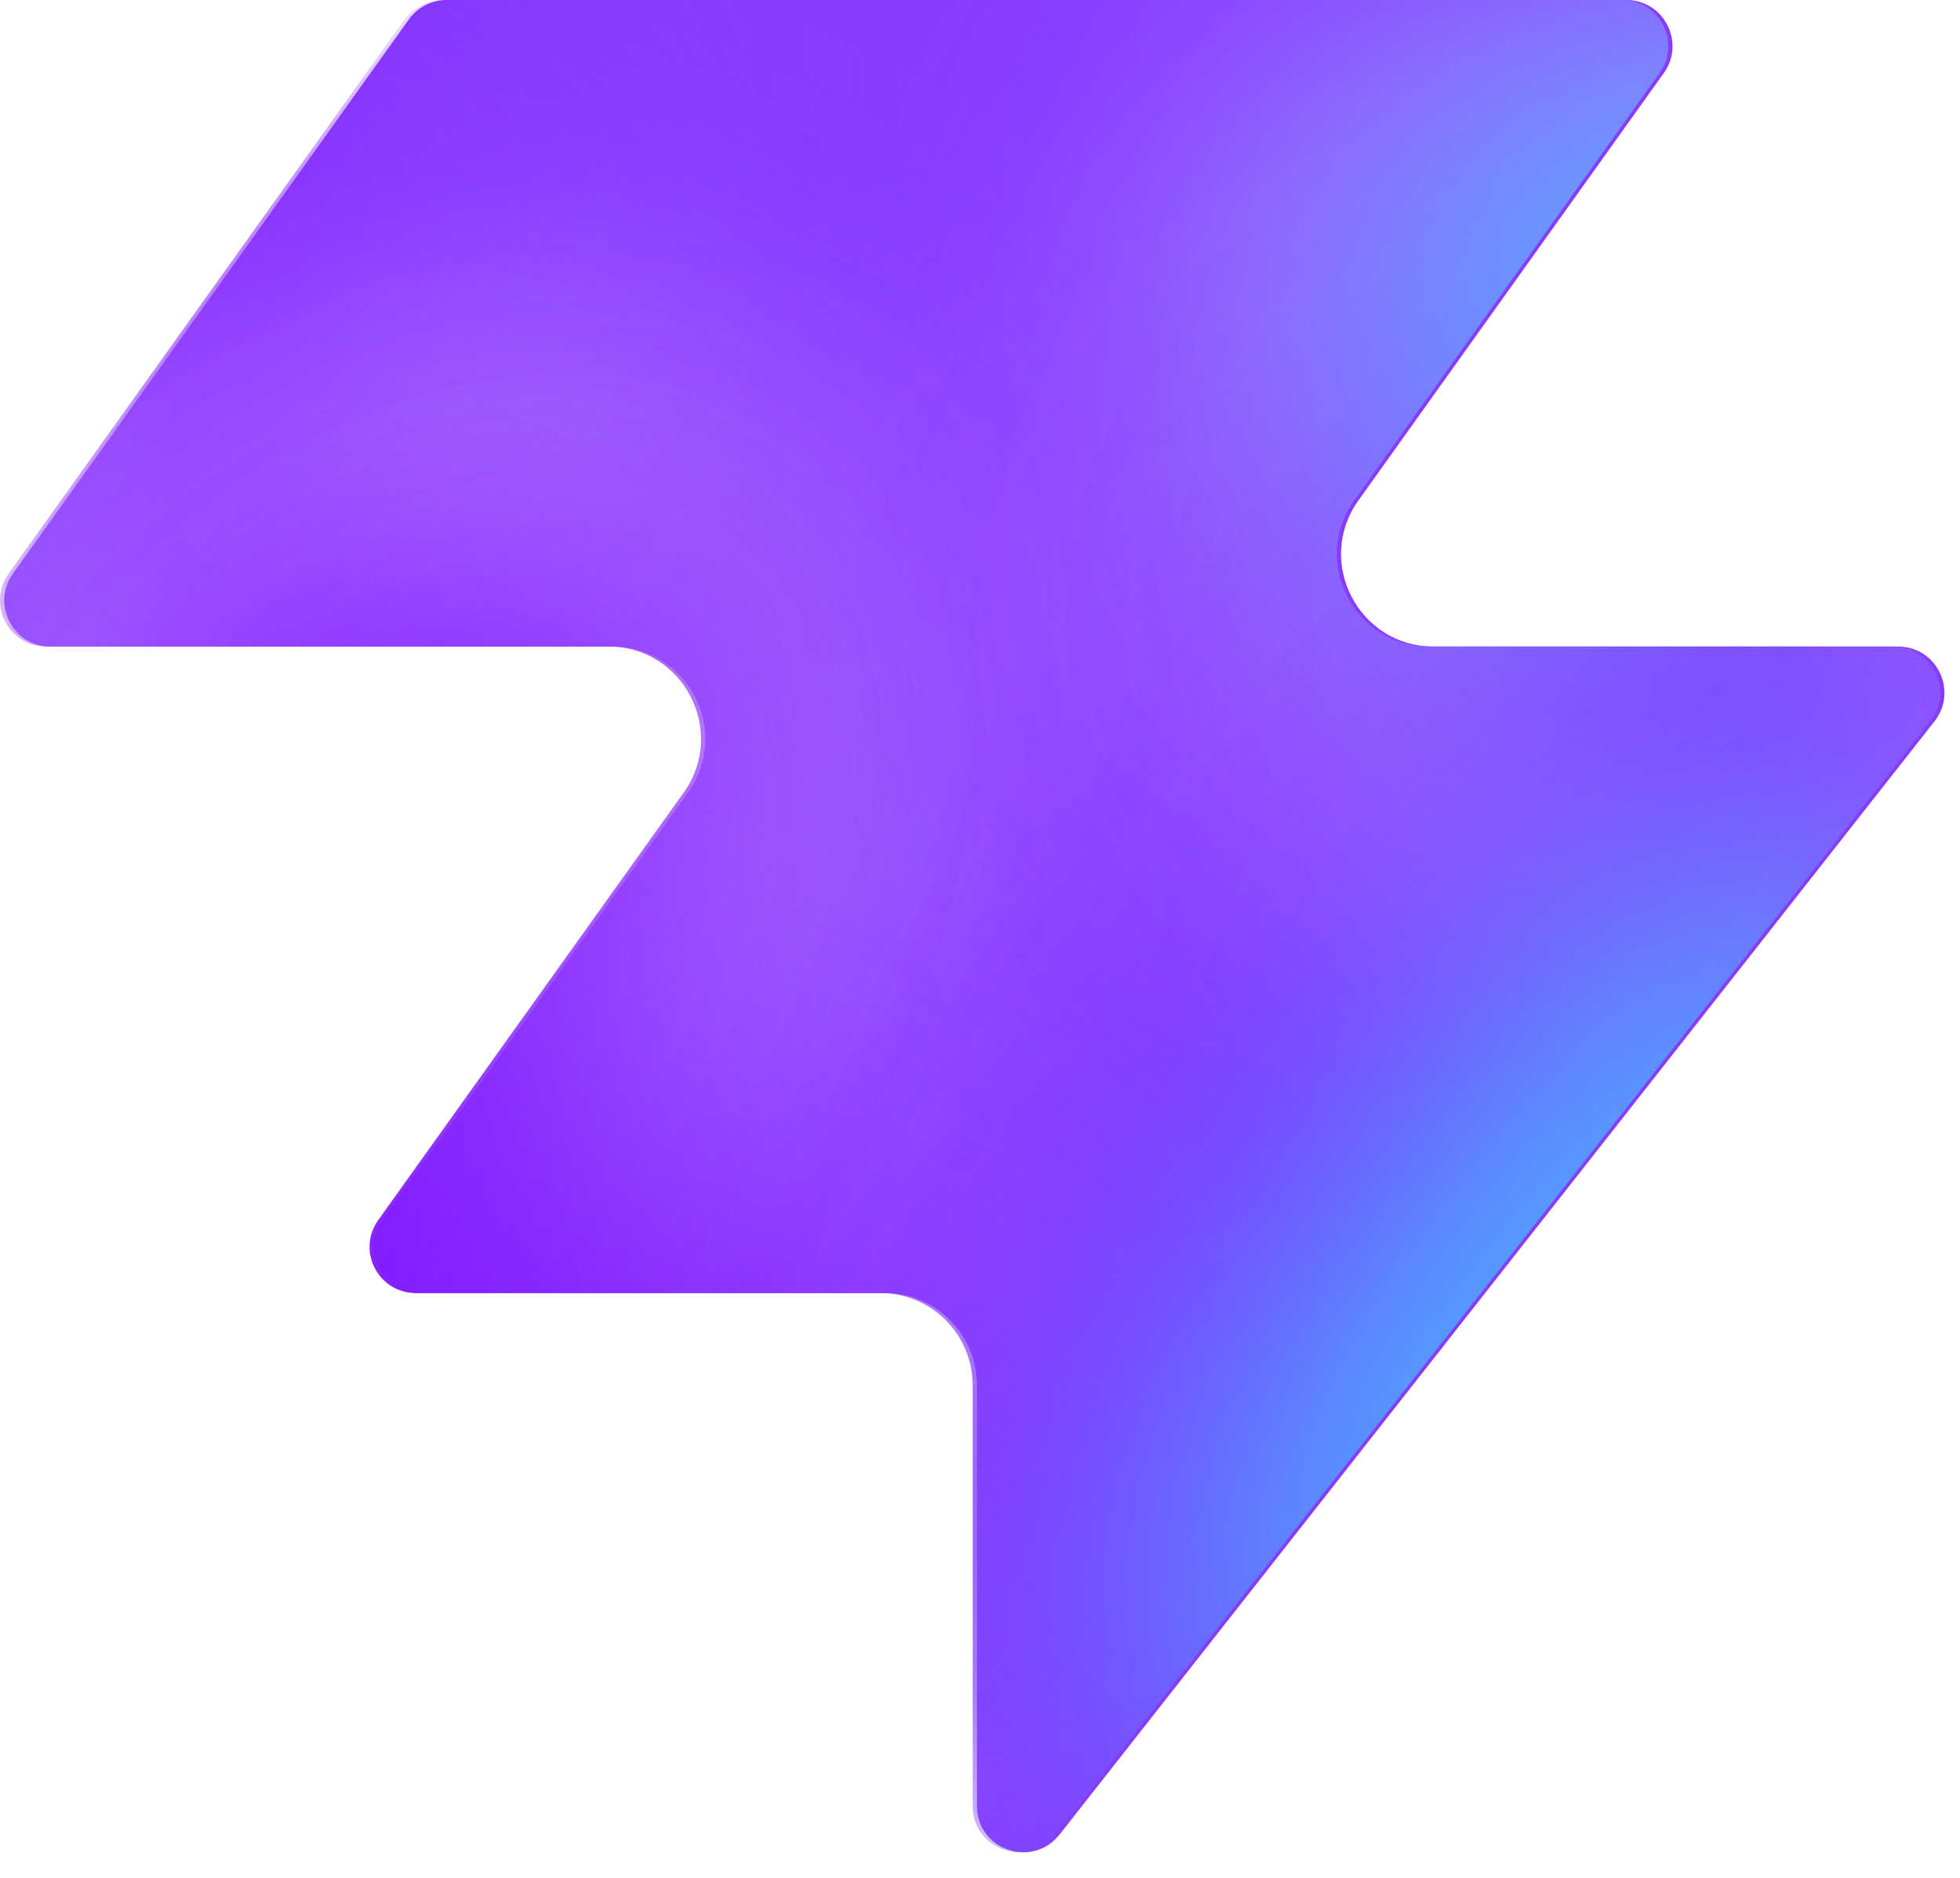
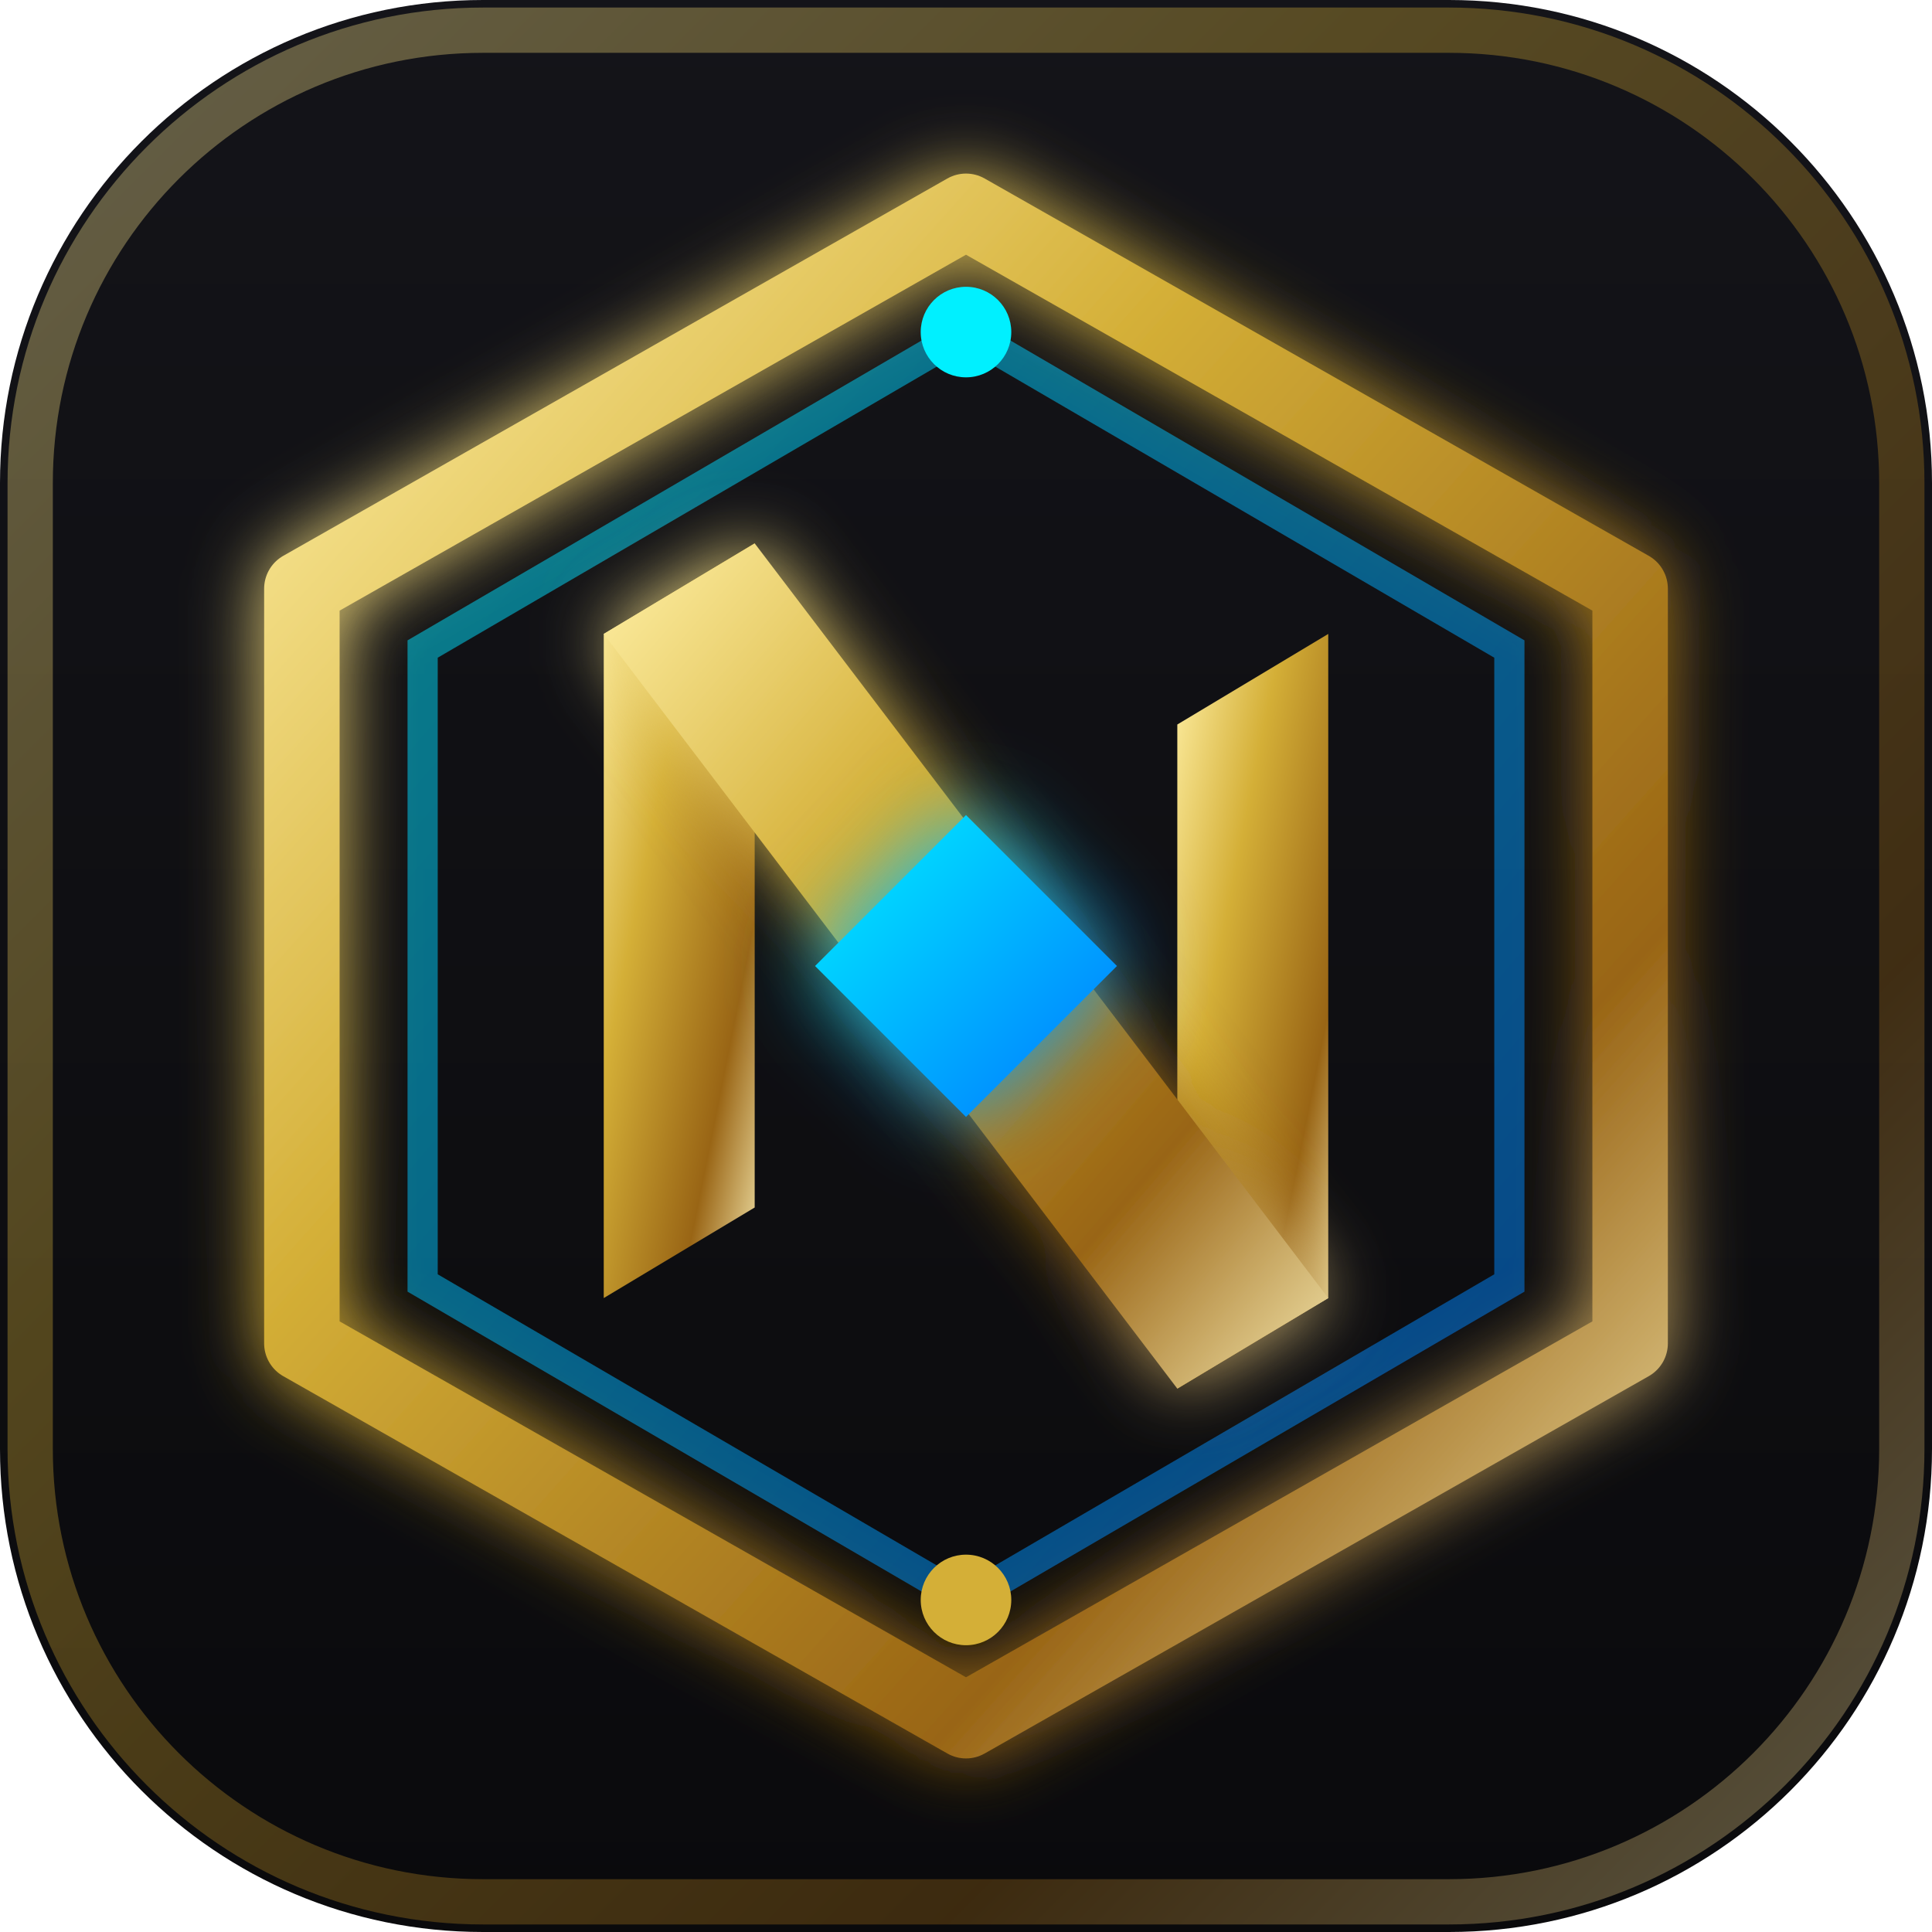
- <svg xmlns="http://www.w3.org/2000/svg" width="48" height="46" fill="none" viewBox="0 0 48 46">
-   <path fill="#863bff" d="M25.946 44.938c-.664.845-2.021.375-2.021-.698V33.937a2.26 2.26 0 0 0-2.262-2.262H10.287c-.92 0-1.456-1.04-.92-1.788l7.48-10.471c1.07-1.497 0-3.578-1.842-3.578H1.237c-.92 0-1.456-1.04-.92-1.788L10.013.474c.214-.297.556-.474.92-.474h28.894c.92 0 1.456 1.04.92 1.788l-7.48 10.471c-1.07 1.498 0 3.579 1.842 3.579h11.377c.943 0 1.473 1.088.89 1.83L25.947 44.94z" style="fill:#863bff;fill:color(display-p3 .525 .23 1);fill-opacity:1" />
-   <mask id="a" width="48" height="46" x="0" y="0" maskUnits="userSpaceOnUse" style="mask-type:alpha">
-     <path fill="#000" d="M25.842 44.938c-.664.844-2.021.375-2.021-.698V33.937a2.26 2.26 0 0 0-2.262-2.262H10.183c-.92 0-1.456-1.04-.92-1.788l7.48-10.471c1.07-1.498 0-3.579-1.842-3.579H1.133c-.92 0-1.456-1.04-.92-1.787L9.91.473c.214-.297.556-.474.92-.474h28.894c.92 0 1.456 1.04.92 1.788l-7.48 10.471c-1.07 1.498 0 3.578 1.842 3.578h11.377c.943 0 1.473 1.088.89 1.832L25.843 44.94z" style="fill:#000;fill-opacity:1" />
-   </mask>
-   <g mask="url(#a)">
-     <g filter="url(#b)">
-       <ellipse cx="5.508" cy="14.704" fill="#ede6ff" rx="5.508" ry="14.704" style="fill:#ede6ff;fill:color(display-p3 .927 .903 1);fill-opacity:1" transform="matrix(.00324 1 1 -.00324 -4.47 31.516)" />
-     </g>
-     <g filter="url(#c)">
-       <ellipse cx="10.399" cy="29.851" fill="#ede6ff" rx="10.399" ry="29.851" style="fill:#ede6ff;fill:color(display-p3 .927 .903 1);fill-opacity:1" transform="matrix(.00324 1 1 -.00324 -39.328 7.883)" />
-     </g>
-     <g filter="url(#d)">
-       <ellipse cx="5.508" cy="30.487" fill="#7e14ff" rx="5.508" ry="30.487" style="fill:#7e14ff;fill:color(display-p3 .492 .077 1);fill-opacity:1" transform="rotate(89.814 -25.913 -14.639)scale(1 -1)" />
-     </g>
-     <g filter="url(#e)">
-       <ellipse cx="5.508" cy="30.599" fill="#7e14ff" rx="5.508" ry="30.599" style="fill:#7e14ff;fill:color(display-p3 .492 .077 1);fill-opacity:1" transform="rotate(89.814 -32.644 -3.334)scale(1 -1)" />
-     </g>
-     <g filter="url(#f)">
-       <ellipse cx="5.508" cy="30.599" fill="#7e14ff" rx="5.508" ry="30.599" style="fill:#7e14ff;fill:color(display-p3 .492 .077 1);fill-opacity:1" transform="matrix(.00324 1 1 -.00324 -34.34 30.47)" />
-     </g>
-     <g filter="url(#g)">
-       <ellipse cx="14.072" cy="22.078" fill="#ede6ff" rx="14.072" ry="22.078" style="fill:#ede6ff;fill:color(display-p3 .927 .903 1);fill-opacity:1" transform="rotate(93.35 24.506 48.493)scale(-1 1)" />
-     </g>
-     <g filter="url(#h)">
-       <ellipse cx="3.47" cy="21.501" fill="#7e14ff" rx="3.47" ry="21.501" style="fill:#7e14ff;fill:color(display-p3 .492 .077 1);fill-opacity:1" transform="rotate(89.009 28.708 47.59)scale(-1 1)" />
-     </g>
-     <g filter="url(#i)">
-       <ellipse cx="3.47" cy="21.501" fill="#7e14ff" rx="3.47" ry="21.501" style="fill:#7e14ff;fill:color(display-p3 .492 .077 1);fill-opacity:1" transform="rotate(89.009 28.708 47.59)scale(-1 1)" />
-     </g>
-     <g filter="url(#j)">
-       <ellipse cx=".387" cy="8.972" fill="#7e14ff" rx="4.407" ry="29.108" style="fill:#7e14ff;fill:color(display-p3 .492 .077 1);fill-opacity:1" transform="rotate(39.51 .387 8.972)" />
-     </g>
-     <g filter="url(#k)">
-       <ellipse cx="47.523" cy="-6.092" fill="#7e14ff" rx="4.407" ry="29.108" style="fill:#7e14ff;fill:color(display-p3 .492 .077 1);fill-opacity:1" transform="rotate(37.892 47.523 -6.092)" />
-     </g>
-     <g filter="url(#l)">
-       <ellipse cx="41.412" cy="6.333" fill="#47bfff" rx="5.971" ry="9.665" style="fill:#47bfff;fill:color(display-p3 .28 .748 1);fill-opacity:1" transform="rotate(37.892 41.412 6.333)" />
-     </g>
-     <g filter="url(#m)">
-       <ellipse cx="-1.879" cy="38.332" fill="#7e14ff" rx="4.407" ry="29.108" style="fill:#7e14ff;fill:color(display-p3 .492 .077 1);fill-opacity:1" transform="rotate(37.892 -1.88 38.332)" />
-     </g>
-     <g filter="url(#n)">
-       <ellipse cx="-1.879" cy="38.332" fill="#7e14ff" rx="4.407" ry="29.108" style="fill:#7e14ff;fill:color(display-p3 .492 .077 1);fill-opacity:1" transform="rotate(37.892 -1.88 38.332)" />
-     </g>
-     <g filter="url(#o)">
-       <ellipse cx="35.651" cy="29.907" fill="#7e14ff" rx="4.407" ry="29.108" style="fill:#7e14ff;fill:color(display-p3 .492 .077 1);fill-opacity:1" transform="rotate(37.892 35.651 29.907)" />
-     </g>
-     <g filter="url(#p)">
-       <ellipse cx="38.418" cy="32.4" fill="#47bfff" rx="5.971" ry="15.297" style="fill:#47bfff;fill:color(display-p3 .28 .748 1);fill-opacity:1" transform="rotate(37.892 38.418 32.4)" />
-     </g>
-   </g>
+ <svg xmlns="http://www.w3.org/2000/svg" viewBox="0 0 64 64" width="64" height="64" fill="none">
  <defs>
-     <filter id="b" width="60.045" height="41.654" x="-19.77" y="16.149" color-interpolation-filters="sRGB" filterUnits="userSpaceOnUse">
-       <feFlood flood-opacity="0" result="BackgroundImageFix" />
-       <feBlend in="SourceGraphic" in2="BackgroundImageFix" result="shape" />
-       <feGaussianBlur result="effect1_foregroundBlur_2002_17158" stdDeviation="7.659" />
+     <linearGradient id="nexus-gold" x1="0%" y1="0%" x2="100%" y2="100%">
+       <stop offset="0%" stop-color="#FFF0A5" />
+       <stop offset="35%" stop-color="#D4AF37" />
+       <stop offset="75%" stop-color="#996515" />
+       <stop offset="100%" stop-color="#F3E5AB" />
+     </linearGradient>
+     <linearGradient id="nexus-cyan" x1="0%" y1="0%" x2="100%" y2="100%">
+       <stop offset="0%" stop-color="#00F0FF" />
+       <stop offset="100%" stop-color="#0077FF" />
+     </linearGradient>
+     <linearGradient id="nexus-dark" x1="0%" y1="0%" x2="0%" y2="100%">
+       <stop offset="0%" stop-color="#141419" />
+       <stop offset="100%" stop-color="#0A0A0C" />
+     </linearGradient>
+     <filter id="gold-glow" x="-20%" y="-20%" width="140%" height="140%">
+       <feGaussianBlur stdDeviation="1.2" result="blur" />
+       <feComposite in="SourceGraphic" in2="blur" operator="over" />
    </filter>
-     <filter id="c" width="90.34" height="51.437" x="-54.613" y="-7.533" color-interpolation-filters="sRGB" filterUnits="userSpaceOnUse">
-       <feFlood flood-opacity="0" result="BackgroundImageFix" />
-       <feBlend in="SourceGraphic" in2="BackgroundImageFix" result="shape" />
-       <feGaussianBlur result="effect1_foregroundBlur_2002_17158" stdDeviation="7.659" />
-     </filter>
-     <filter id="d" width="79.355" height="29.4" x="-49.64" y="2.03" color-interpolation-filters="sRGB" filterUnits="userSpaceOnUse">
-       <feFlood flood-opacity="0" result="BackgroundImageFix" />
-       <feBlend in="SourceGraphic" in2="BackgroundImageFix" result="shape" />
-       <feGaussianBlur result="effect1_foregroundBlur_2002_17158" stdDeviation="4.596" />
-     </filter>
-     <filter id="e" width="79.579" height="29.4" x="-45.045" y="20.029" color-interpolation-filters="sRGB" filterUnits="userSpaceOnUse">
-       <feFlood flood-opacity="0" result="BackgroundImageFix" />
-       <feBlend in="SourceGraphic" in2="BackgroundImageFix" result="shape" />
-       <feGaussianBlur result="effect1_foregroundBlur_2002_17158" stdDeviation="4.596" />
-     </filter>
-     <filter id="f" width="79.579" height="29.4" x="-43.513" y="21.178" color-interpolation-filters="sRGB" filterUnits="userSpaceOnUse">
-       <feFlood flood-opacity="0" result="BackgroundImageFix" />
-       <feBlend in="SourceGraphic" in2="BackgroundImageFix" result="shape" />
-       <feGaussianBlur result="effect1_foregroundBlur_2002_17158" stdDeviation="4.596" />
-     </filter>
-     <filter id="g" width="74.749" height="58.852" x="15.756" y="-17.901" color-interpolation-filters="sRGB" filterUnits="userSpaceOnUse">
-       <feFlood flood-opacity="0" result="BackgroundImageFix" />
-       <feBlend in="SourceGraphic" in2="BackgroundImageFix" result="shape" />
-       <feGaussianBlur result="effect1_foregroundBlur_2002_17158" stdDeviation="7.659" />
-     </filter>
-     <filter id="h" width="61.377" height="25.362" x="23.548" y="2.284" color-interpolation-filters="sRGB" filterUnits="userSpaceOnUse">
-       <feFlood flood-opacity="0" result="BackgroundImageFix" />
-       <feBlend in="SourceGraphic" in2="BackgroundImageFix" result="shape" />
-       <feGaussianBlur result="effect1_foregroundBlur_2002_17158" stdDeviation="4.596" />
-     </filter>
-     <filter id="i" width="61.377" height="25.362" x="23.548" y="2.284" color-interpolation-filters="sRGB" filterUnits="userSpaceOnUse">
-       <feFlood flood-opacity="0" result="BackgroundImageFix" />
-       <feBlend in="SourceGraphic" in2="BackgroundImageFix" result="shape" />
-       <feGaussianBlur result="effect1_foregroundBlur_2002_17158" stdDeviation="4.596" />
-     </filter>
-     <filter id="j" width="56.045" height="63.649" x="-27.636" y="-22.853" color-interpolation-filters="sRGB" filterUnits="userSpaceOnUse">
-       <feFlood flood-opacity="0" result="BackgroundImageFix" />
-       <feBlend in="SourceGraphic" in2="BackgroundImageFix" result="shape" />
-       <feGaussianBlur result="effect1_foregroundBlur_2002_17158" stdDeviation="4.596" />
-     </filter>
-     <filter id="k" width="54.814" height="64.646" x="20.116" y="-38.415" color-interpolation-filters="sRGB" filterUnits="userSpaceOnUse">
-       <feFlood flood-opacity="0" result="BackgroundImageFix" />
-       <feBlend in="SourceGraphic" in2="BackgroundImageFix" result="shape" />
-       <feGaussianBlur result="effect1_foregroundBlur_2002_17158" stdDeviation="4.596" />
-     </filter>
-     <filter id="l" width="33.541" height="35.313" x="24.641" y="-11.323" color-interpolation-filters="sRGB" filterUnits="userSpaceOnUse">
-       <feFlood flood-opacity="0" result="BackgroundImageFix" />
-       <feBlend in="SourceGraphic" in2="BackgroundImageFix" result="shape" />
-       <feGaussianBlur result="effect1_foregroundBlur_2002_17158" stdDeviation="4.596" />
-     </filter>
-     <filter id="m" width="54.814" height="64.646" x="-29.286" y="6.009" color-interpolation-filters="sRGB" filterUnits="userSpaceOnUse">
-       <feFlood flood-opacity="0" result="BackgroundImageFix" />
-       <feBlend in="SourceGraphic" in2="BackgroundImageFix" result="shape" />
-       <feGaussianBlur result="effect1_foregroundBlur_2002_17158" stdDeviation="4.596" />
-     </filter>
-     <filter id="n" width="54.814" height="64.646" x="-29.286" y="6.009" color-interpolation-filters="sRGB" filterUnits="userSpaceOnUse">
-       <feFlood flood-opacity="0" result="BackgroundImageFix" />
-       <feBlend in="SourceGraphic" in2="BackgroundImageFix" result="shape" />
-       <feGaussianBlur result="effect1_foregroundBlur_2002_17158" stdDeviation="4.596" />
-     </filter>
-     <filter id="o" width="54.814" height="64.646" x="8.244" y="-2.416" color-interpolation-filters="sRGB" filterUnits="userSpaceOnUse">
-       <feFlood flood-opacity="0" result="BackgroundImageFix" />
-       <feBlend in="SourceGraphic" in2="BackgroundImageFix" result="shape" />
-       <feGaussianBlur result="effect1_foregroundBlur_2002_17158" stdDeviation="4.596" />
-     </filter>
-     <filter id="p" width="39.409" height="43.623" x="18.713" y="10.588" color-interpolation-filters="sRGB" filterUnits="userSpaceOnUse">
-       <feFlood flood-opacity="0" result="BackgroundImageFix" />
-       <feBlend in="SourceGraphic" in2="BackgroundImageFix" result="shape" />
-       <feGaussianBlur result="effect1_foregroundBlur_2002_17158" stdDeviation="4.596" />
+     <filter id="cyan-glow" x="-30%" y="-30%" width="160%" height="160%">
+       <feGaussianBlur stdDeviation="1.5" result="blur" />
+       <feComposite in="SourceGraphic" in2="blur" operator="over" />
    </filter>
  </defs>
+   <rect width="64" height="64" rx="16" fill="url(#nexus-dark)" />
+   <rect width="62" height="62" x="1" y="1" rx="15" fill="none" stroke="url(#nexus-gold)" stroke-width="1.5" stroke-opacity="0.35" />
+   <polygon points="32,7 54,19.5 54,44.5 32,57 10,44.5 10,19.5" fill="none" stroke="url(#nexus-gold)" stroke-width="2.5" stroke-linejoin="round" filter="url(#gold-glow)" />
+   <polygon points="32,11 50,21.5 50,42.5 32,53 14,42.5 14,21.5" fill="none" stroke="url(#nexus-cyan)" stroke-width="1" stroke-opacity="0.5" />
+   <path d="M 20 43 V 21 L 25 18 V 40 Z" fill="url(#nexus-gold)" />
+   <path d="M 44 21 V 43 L 39 46 V 24 Z" fill="url(#nexus-gold)" />
+   <path d="M 20 21 L 39 46 L 44 43 L 25 18 Z" fill="url(#nexus-gold)" filter="url(#gold-glow)" />
+   <polygon points="32,27 37,32 32,37 27,32" fill="url(#nexus-cyan)" filter="url(#cyan-glow)" />
+   <circle cx="32" cy="11" r="1.5" fill="#00F0FF" />
+   <circle cx="32" cy="53" r="1.5" fill="#D4AF37" />
</svg>
